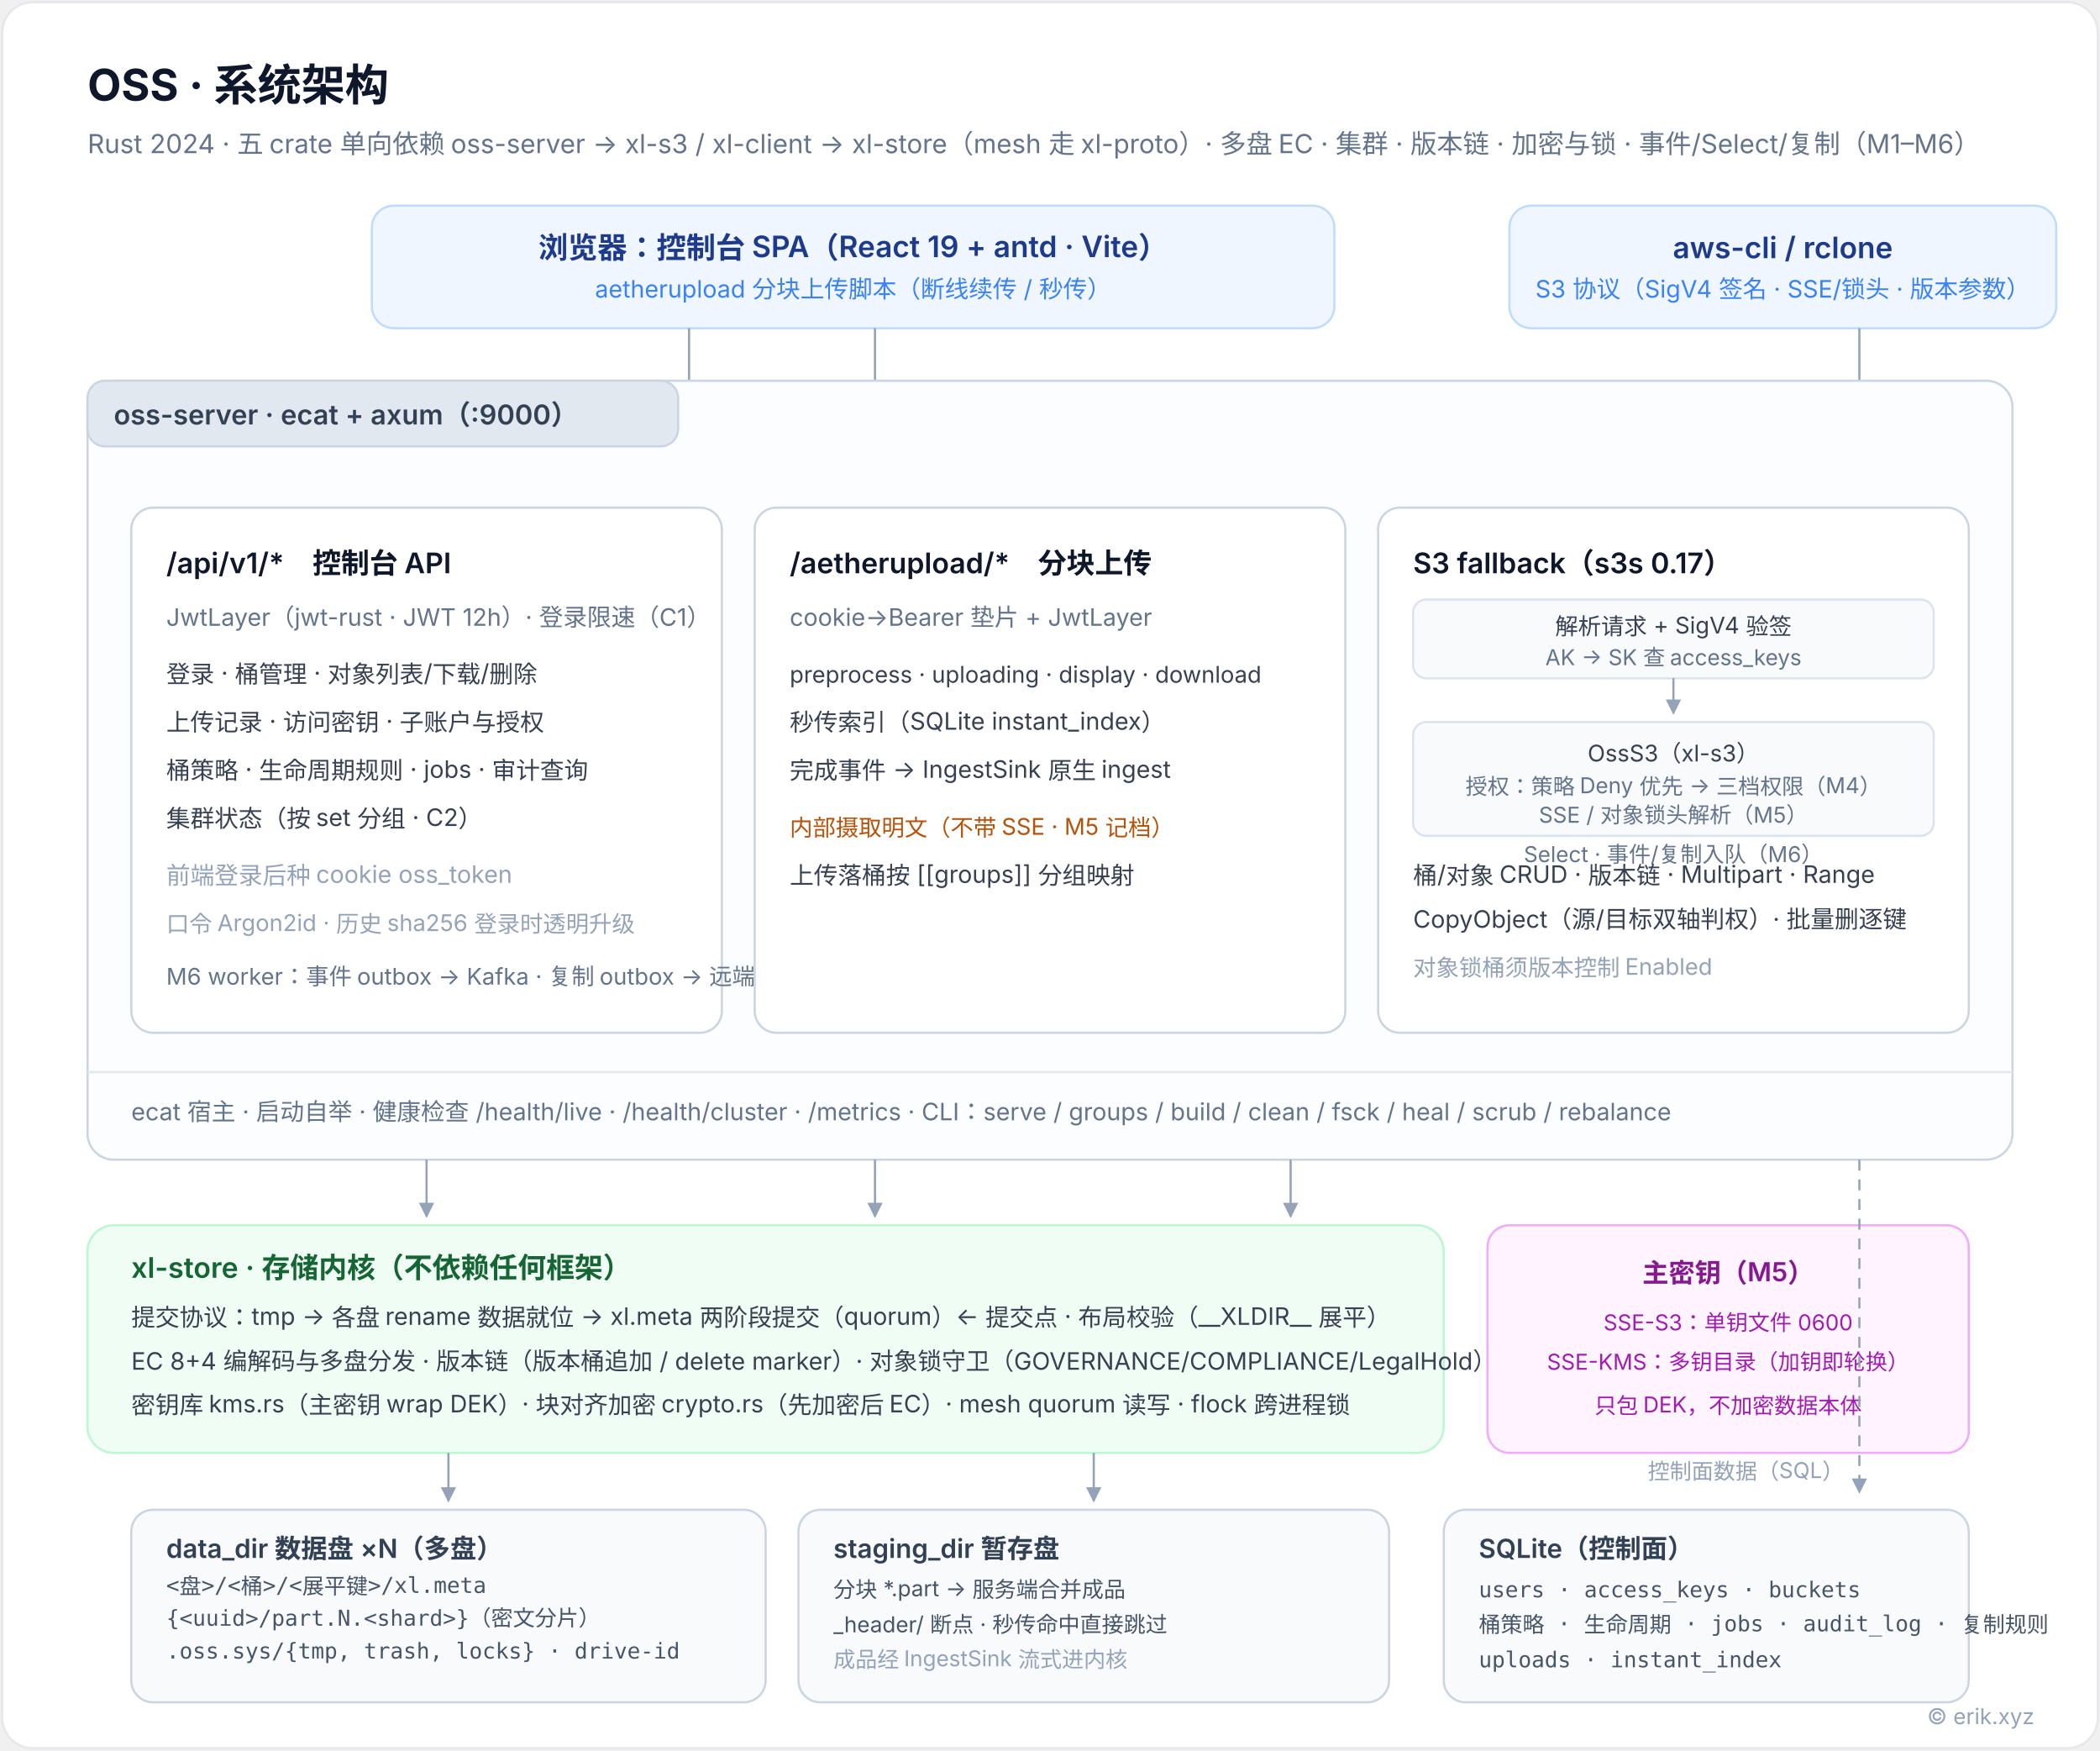
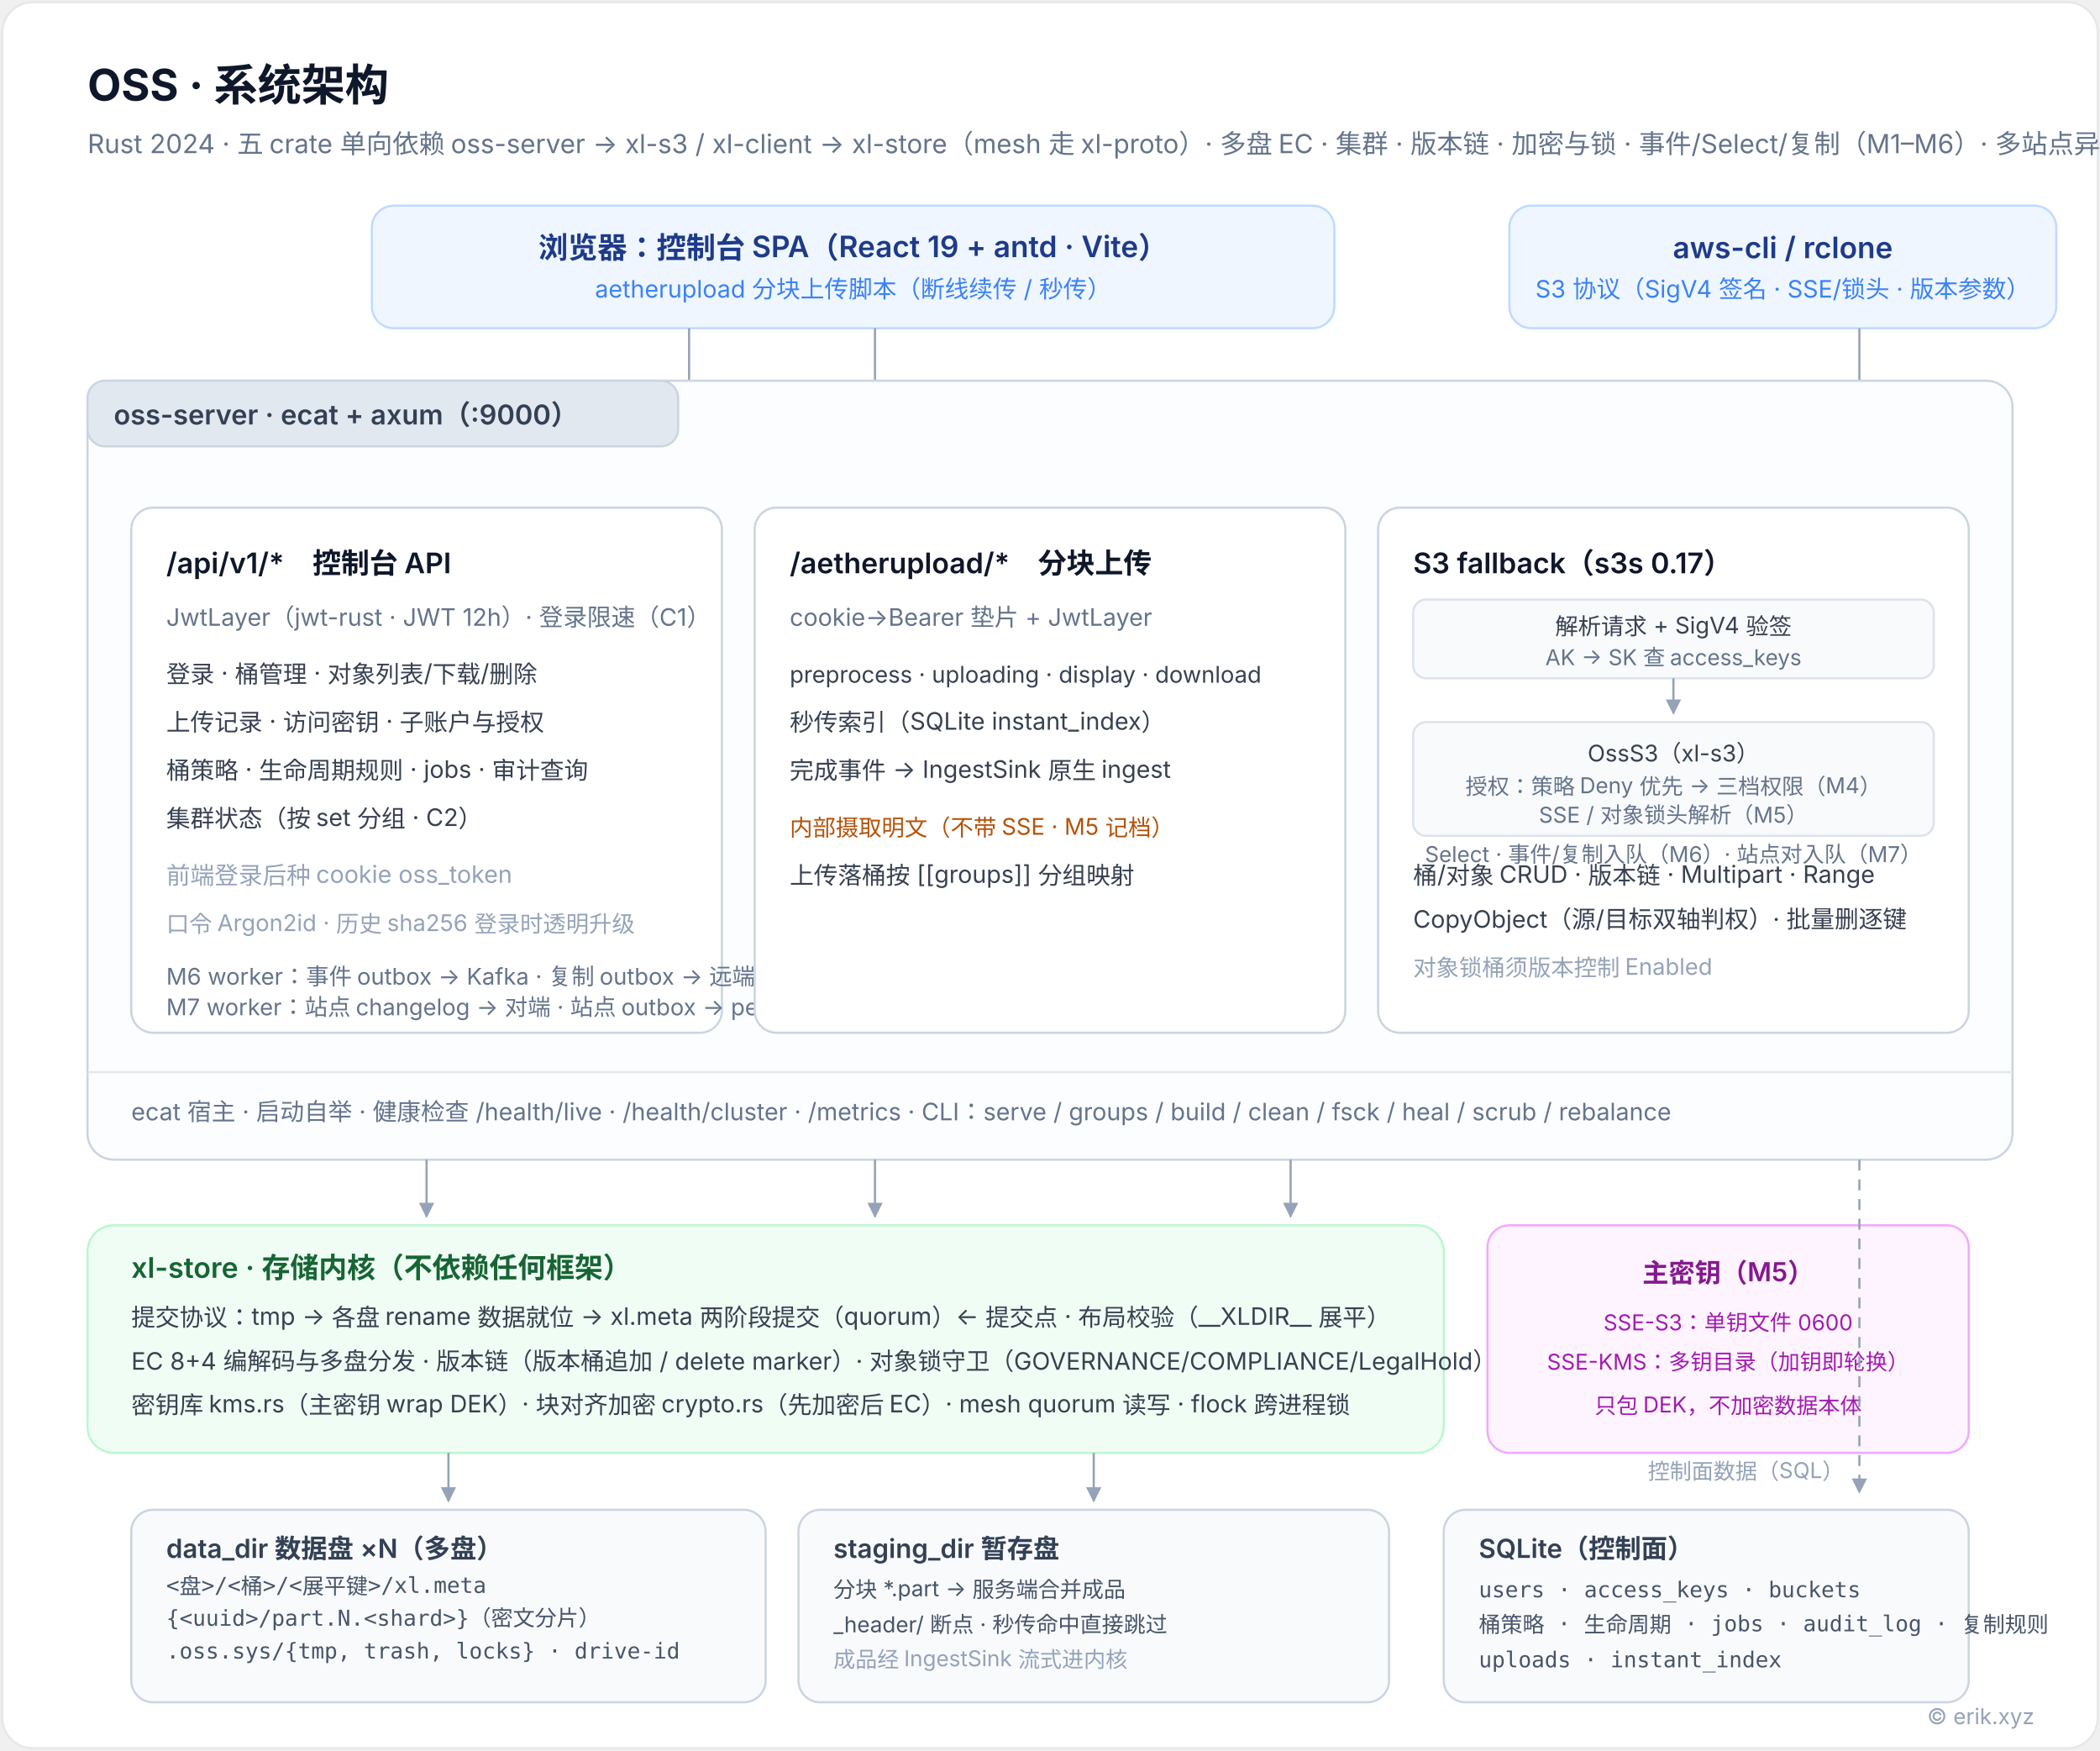
<svg xmlns="http://www.w3.org/2000/svg" viewBox="0 0 960 800" width="960" height="800" font-family="-apple-system, BlinkMacSystemFont, 'Segoe UI', 'Noto Sans SC', 'PingFang SC', 'Microsoft YaHei', sans-serif">
  <defs>
    <marker id="a" viewBox="0 0 10 10" refX="9" refY="5" markerWidth="7" markerHeight="7" orient="auto-start-reverse">
      <path d="M0,0 L10,5 L0,10 z" fill="#94a3b8" />
    </marker>
  </defs>
  <rect x="1" y="1" width="958" height="798" rx="14" fill="#ffffff" stroke="#e5e7eb" />
  <text x="40" y="46" font-size="20" font-weight="700" fill="#0f172a">OSS · 系统架构</text>
-   <text x="40" y="70" font-size="12" fill="#64748b">Rust 2024 · 五 crate 单向依赖 oss-server → xl-s3 / xl-client → xl-store（mesh 走 xl-proto）· 多盘 EC · 集群 · 版本链 · 加密与锁 · 事件/Select/复制（M1–M6）</text>
+   <text x="40" y="70" font-size="12" fill="#64748b">Rust 2024 · 五 crate 单向依赖 oss-server → xl-s3 / xl-client → xl-store（mesh 走 xl-proto）· 多盘 EC · 集群 · 版本链 · 加密与锁 · 事件/Select/复制（M1–M6）· 多站点异步复制（M7）</text>
  <rect x="690" y="94" width="250" height="56" rx="10" fill="#eff6ff" stroke="#bfdbfe" />
  <text x="815" y="118" font-size="13.5" font-weight="600" fill="#1e3a8a" text-anchor="middle">aws-cli / rclone</text>
  <text x="815" y="136" font-size="11" fill="#3b82f6" text-anchor="middle">S3 协议（SigV4 签名 · SSE/锁头 · 版本参数）</text>
  <rect x="170" y="94" width="440" height="56" rx="10" fill="#eff6ff" stroke="#bfdbfe" />
  <text x="390" y="118" font-size="13.5" font-weight="600" fill="#1e3a8a" text-anchor="middle">浏览器：控制台 SPA（React 19 + antd · Vite）</text>
  <text x="390" y="136" font-size="11" fill="#3b82f6" text-anchor="middle">aetherupload 分块上传脚本（断线续传 / 秒传）</text>
  <line x1="850" y1="150" x2="850" y2="228" stroke="#94a3b8" marker-end="url(#a)" />
  <line x1="315" y1="150" x2="315" y2="228" stroke="#94a3b8" marker-end="url(#a)" />
  <line x1="400" y1="150" x2="400" y2="228" stroke="#94a3b8" marker-end="url(#a)" />
  <rect x="40" y="174" width="880" height="356" rx="12" fill="#fbfdff" stroke="#cbd5e1" />
  <rect x="40" y="174" width="270" height="30" rx="8" fill="#e2e8f0" stroke="#cbd5e1" />
  <text x="52" y="194" font-size="12.5" font-weight="600" fill="#334155">oss-server · ecat + axum（:9000）</text>
  <rect x="60" y="232" width="270" height="240" rx="10" fill="#ffffff" stroke="#cbd5e1" />
  <text x="76" y="262" font-size="13" font-weight="600" fill="#0f172a">/api/v1/*　控制台 API</text>
  <text x="76" y="286" font-size="11" fill="#64748b">JwtLayer（jwt-rust · JWT 12h）· 登录限速（C1）</text>
  <text x="76" y="312" font-size="11" fill="#374151">登录 · 桶管理 · 对象列表/下载/删除</text>
  <text x="76" y="334" font-size="11" fill="#374151">上传记录 · 访问密钥 · 子账户与授权</text>
  <text x="76" y="356" font-size="11" fill="#374151">桶策略 · 生命周期规则 · jobs · 审计查询</text>
  <text x="76" y="378" font-size="11" fill="#374151">集群状态（按 set 分组 · C2）</text>
  <text x="76" y="404" font-size="11" fill="#94a3b8">前端登录后种 cookie oss_token</text>
  <text x="76" y="426" font-size="10.5" fill="#94a3b8">口令 Argon2id · 历史 sha256 登录时透明升级</text>
  <text x="76" y="450" font-size="10.5" fill="#64748b">M6 worker：事件 outbox → Kafka · 复制 outbox → 远端</text>
+   <text x="76" y="464" font-size="10.5" fill="#64748b">M7 worker：站点 changelog → 对端 · 站点 outbox → peer</text>
  <rect x="345" y="232" width="270" height="240" rx="10" fill="#ffffff" stroke="#cbd5e1" />
  <text x="361" y="262" font-size="13" font-weight="600" fill="#0f172a">/aetherupload/*　分块上传</text>
  <text x="361" y="286" font-size="11" fill="#64748b">cookie→Bearer 垫片 + JwtLayer</text>
  <text x="361" y="312" font-size="10.5" fill="#374151">preprocess · uploading · display · download</text>
  <text x="361" y="334" font-size="11" fill="#374151">秒传索引（SQLite instant_index）</text>
  <text x="361" y="356" font-size="11" fill="#374151">完成事件 → IngestSink 原生 ingest</text>
  <text x="361" y="382" font-size="10.5" fill="#b45309">内部摄取明文（不带 SSE · M5 记档）</text>
  <text x="361" y="404" font-size="11" fill="#374151">上传落桶按 [[groups]] 分组映射</text>
  <rect x="630" y="232" width="270" height="240" rx="10" fill="#ffffff" stroke="#cbd5e1" />
  <text x="646" y="262" font-size="13" font-weight="600" fill="#0f172a">S3 fallback（s3s 0.17）</text>
  <rect x="646" y="274" width="238" height="36" rx="6" fill="#f8fafc" stroke="#dbe3ec" />
  <text x="765" y="290" font-size="10.5" fill="#374151" text-anchor="middle">解析请求 + SigV4 验签</text>
  <text x="765" y="304" font-size="10" fill="#64748b" text-anchor="middle">AK → SK 查 access_keys</text>
  <line x1="765" y1="310" x2="765" y2="326" stroke="#94a3b8" marker-end="url(#a)" />
  <rect x="646" y="330" width="238" height="52" rx="6" fill="#f8fafc" stroke="#dbe3ec" />
  <text x="765" y="348" font-size="10.5" fill="#374151" text-anchor="middle">OssS3（xl-s3）</text>
  <text x="765" y="363" font-size="10" fill="#64748b" text-anchor="middle">授权：策略 Deny 优先 → 三档权限（M4）</text>
  <text x="765" y="376" font-size="10" fill="#64748b" text-anchor="middle">SSE / 对象锁头解析（M5）</text>
-   <text x="765" y="394" font-size="10" fill="#64748b" text-anchor="middle">Select · 事件/复制入队（M6）</text>
+   <text x="765" y="394" font-size="10" fill="#64748b" text-anchor="middle">Select · 事件/复制入队（M6）· 站点对入队（M7）</text>
  <text x="646" y="404" font-size="11" fill="#374151">桶/对象 CRUD · 版本链 · Multipart · Range</text>
  <text x="646" y="424" font-size="11" fill="#374151">CopyObject（源/目标双轴判权）· 批量删逐键</text>
  <text x="646" y="446" font-size="10.5" fill="#94a3b8">对象锁桶须版本控制 Enabled</text>
  <line x1="40" y1="490" x2="920" y2="490" stroke="#e5e7eb" />
  <text x="60" y="512" font-size="11" fill="#64748b">ecat 宿主 · 启动自举 · 健康检查 /health/live · /health/cluster · /metrics · CLI：serve / groups / build / clean / fsck / heal / scrub / rebalance</text>
  <line x1="195" y1="530" x2="195" y2="556" stroke="#94a3b8" marker-end="url(#a)" />
  <line x1="400" y1="530" x2="400" y2="556" stroke="#94a3b8" marker-end="url(#a)" />
  <line x1="590" y1="530" x2="590" y2="556" stroke="#94a3b8" marker-end="url(#a)" />
  <rect x="40" y="560" width="620" height="104" rx="12" fill="#f0fdf4" stroke="#bbf7d0" />
  <text x="60" y="584" font-size="13" font-weight="600" fill="#166534">xl-store · 存储内核（不依赖任何框架）</text>
  <text x="60" y="606" font-size="11" fill="#374151">提交协议：tmp → 各盘 rename 数据就位 → xl.meta 两阶段提交（quorum）← 提交点 · 布局校验（__XLDIR__ 展平）</text>
  <text x="60" y="626" font-size="11" fill="#374151">EC 8+4 编解码与多盘分发 · 版本链（版本桶追加 / delete marker）· 对象锁守卫（GOVERNANCE/COMPLIANCE/LegalHold） · 复制状态（M6）</text>
  <text x="60" y="646" font-size="11" fill="#374151">密钥库 kms.rs（主密钥 wrap DEK）· 块对齐加密 crypto.rs（先加密后 EC）· mesh quorum 读写 · flock 跨进程锁</text>
  <rect x="680" y="560" width="220" height="104" rx="10" fill="#fdf4ff" stroke="#f0abfc" />
  <text x="790" y="586" font-size="12" font-weight="600" fill="#86198f" text-anchor="middle">主密钥（M5）</text>
  <text x="790" y="608" font-size="10" fill="#a21caf" text-anchor="middle">SSE-S3：单钥文件 0600</text>
  <text x="790" y="626" font-size="10" fill="#a21caf" text-anchor="middle">SSE-KMS：多钥目录（加钥即轮换）</text>
  <text x="790" y="646" font-size="10" fill="#a21caf" text-anchor="middle">只包 DEK，不加密数据本体</text>
  <line x1="850" y1="530" x2="850" y2="682" stroke="#94a3b8" stroke-dasharray="5 4" marker-end="url(#a)" />
  <text x="843" y="676" font-size="10" fill="#94a3b8" text-anchor="end">控制面数据（SQL）</text>
  <line x1="205" y1="664" x2="205" y2="686" stroke="#94a3b8" marker-end="url(#a)" />
  <line x1="500" y1="664" x2="500" y2="686" stroke="#94a3b8" marker-end="url(#a)" />
  <rect x="60" y="690" width="290" height="88" rx="10" fill="#f8fafc" stroke="#cbd5e1" />
  <text x="76" y="712" font-size="12" font-weight="600" fill="#334155">data_dir 数据盘 ×N（多盘）</text>
  <text x="76" y="728" font-size="10" fill="#475569" font-family="ui-monospace, SFMono-Regular, Menlo, monospace">&lt;盘&gt;/&lt;桶&gt;/&lt;展平键&gt;/xl.meta</text>
  <text x="76" y="743" font-size="10" fill="#475569" font-family="ui-monospace, SFMono-Regular, Menlo, monospace">{&lt;uuid&gt;/part.N.&lt;shard&gt;}（密文分片）</text>
  <text x="76" y="758" font-size="10" fill="#475569" font-family="ui-monospace, SFMono-Regular, Menlo, monospace">.oss.sys/{tmp, trash, locks} · drive-id</text>
  <rect x="365" y="690" width="270" height="88" rx="10" fill="#f8fafc" stroke="#cbd5e1" />
  <text x="381" y="712" font-size="12" font-weight="600" fill="#334155">staging_dir 暂存盘</text>
  <text x="381" y="730" font-size="10" fill="#475569">分块 *.part → 服务端合并成品</text>
  <text x="381" y="746" font-size="10" fill="#475569">_header/ 断点 · 秒传命中直接跳过</text>
  <text x="381" y="762" font-size="10" fill="#94a3b8">成品经 IngestSink 流式进内核</text>
  <rect x="660" y="690" width="240" height="88" rx="10" fill="#f8fafc" stroke="#cbd5e1" />
  <text x="676" y="712" font-size="12" font-weight="600" fill="#334155">SQLite（控制面）</text>
  <text x="676" y="730" font-size="10" fill="#475569" font-family="ui-monospace, SFMono-Regular, Menlo, monospace">users · access_keys · buckets</text>
  <text x="676" y="746" font-size="10" fill="#475569" font-family="ui-monospace, SFMono-Regular, Menlo, monospace">桶策略 · 生命周期 · jobs · audit_log · 复制规则</text>
  <text x="676" y="762" font-size="10" fill="#475569" font-family="ui-monospace, SFMono-Regular, Menlo, monospace">uploads · instant_index</text>
  <text x="930" y="788" font-size="10" fill="#94a3b8" text-anchor="end">© erik.xyz</text>
</svg>
